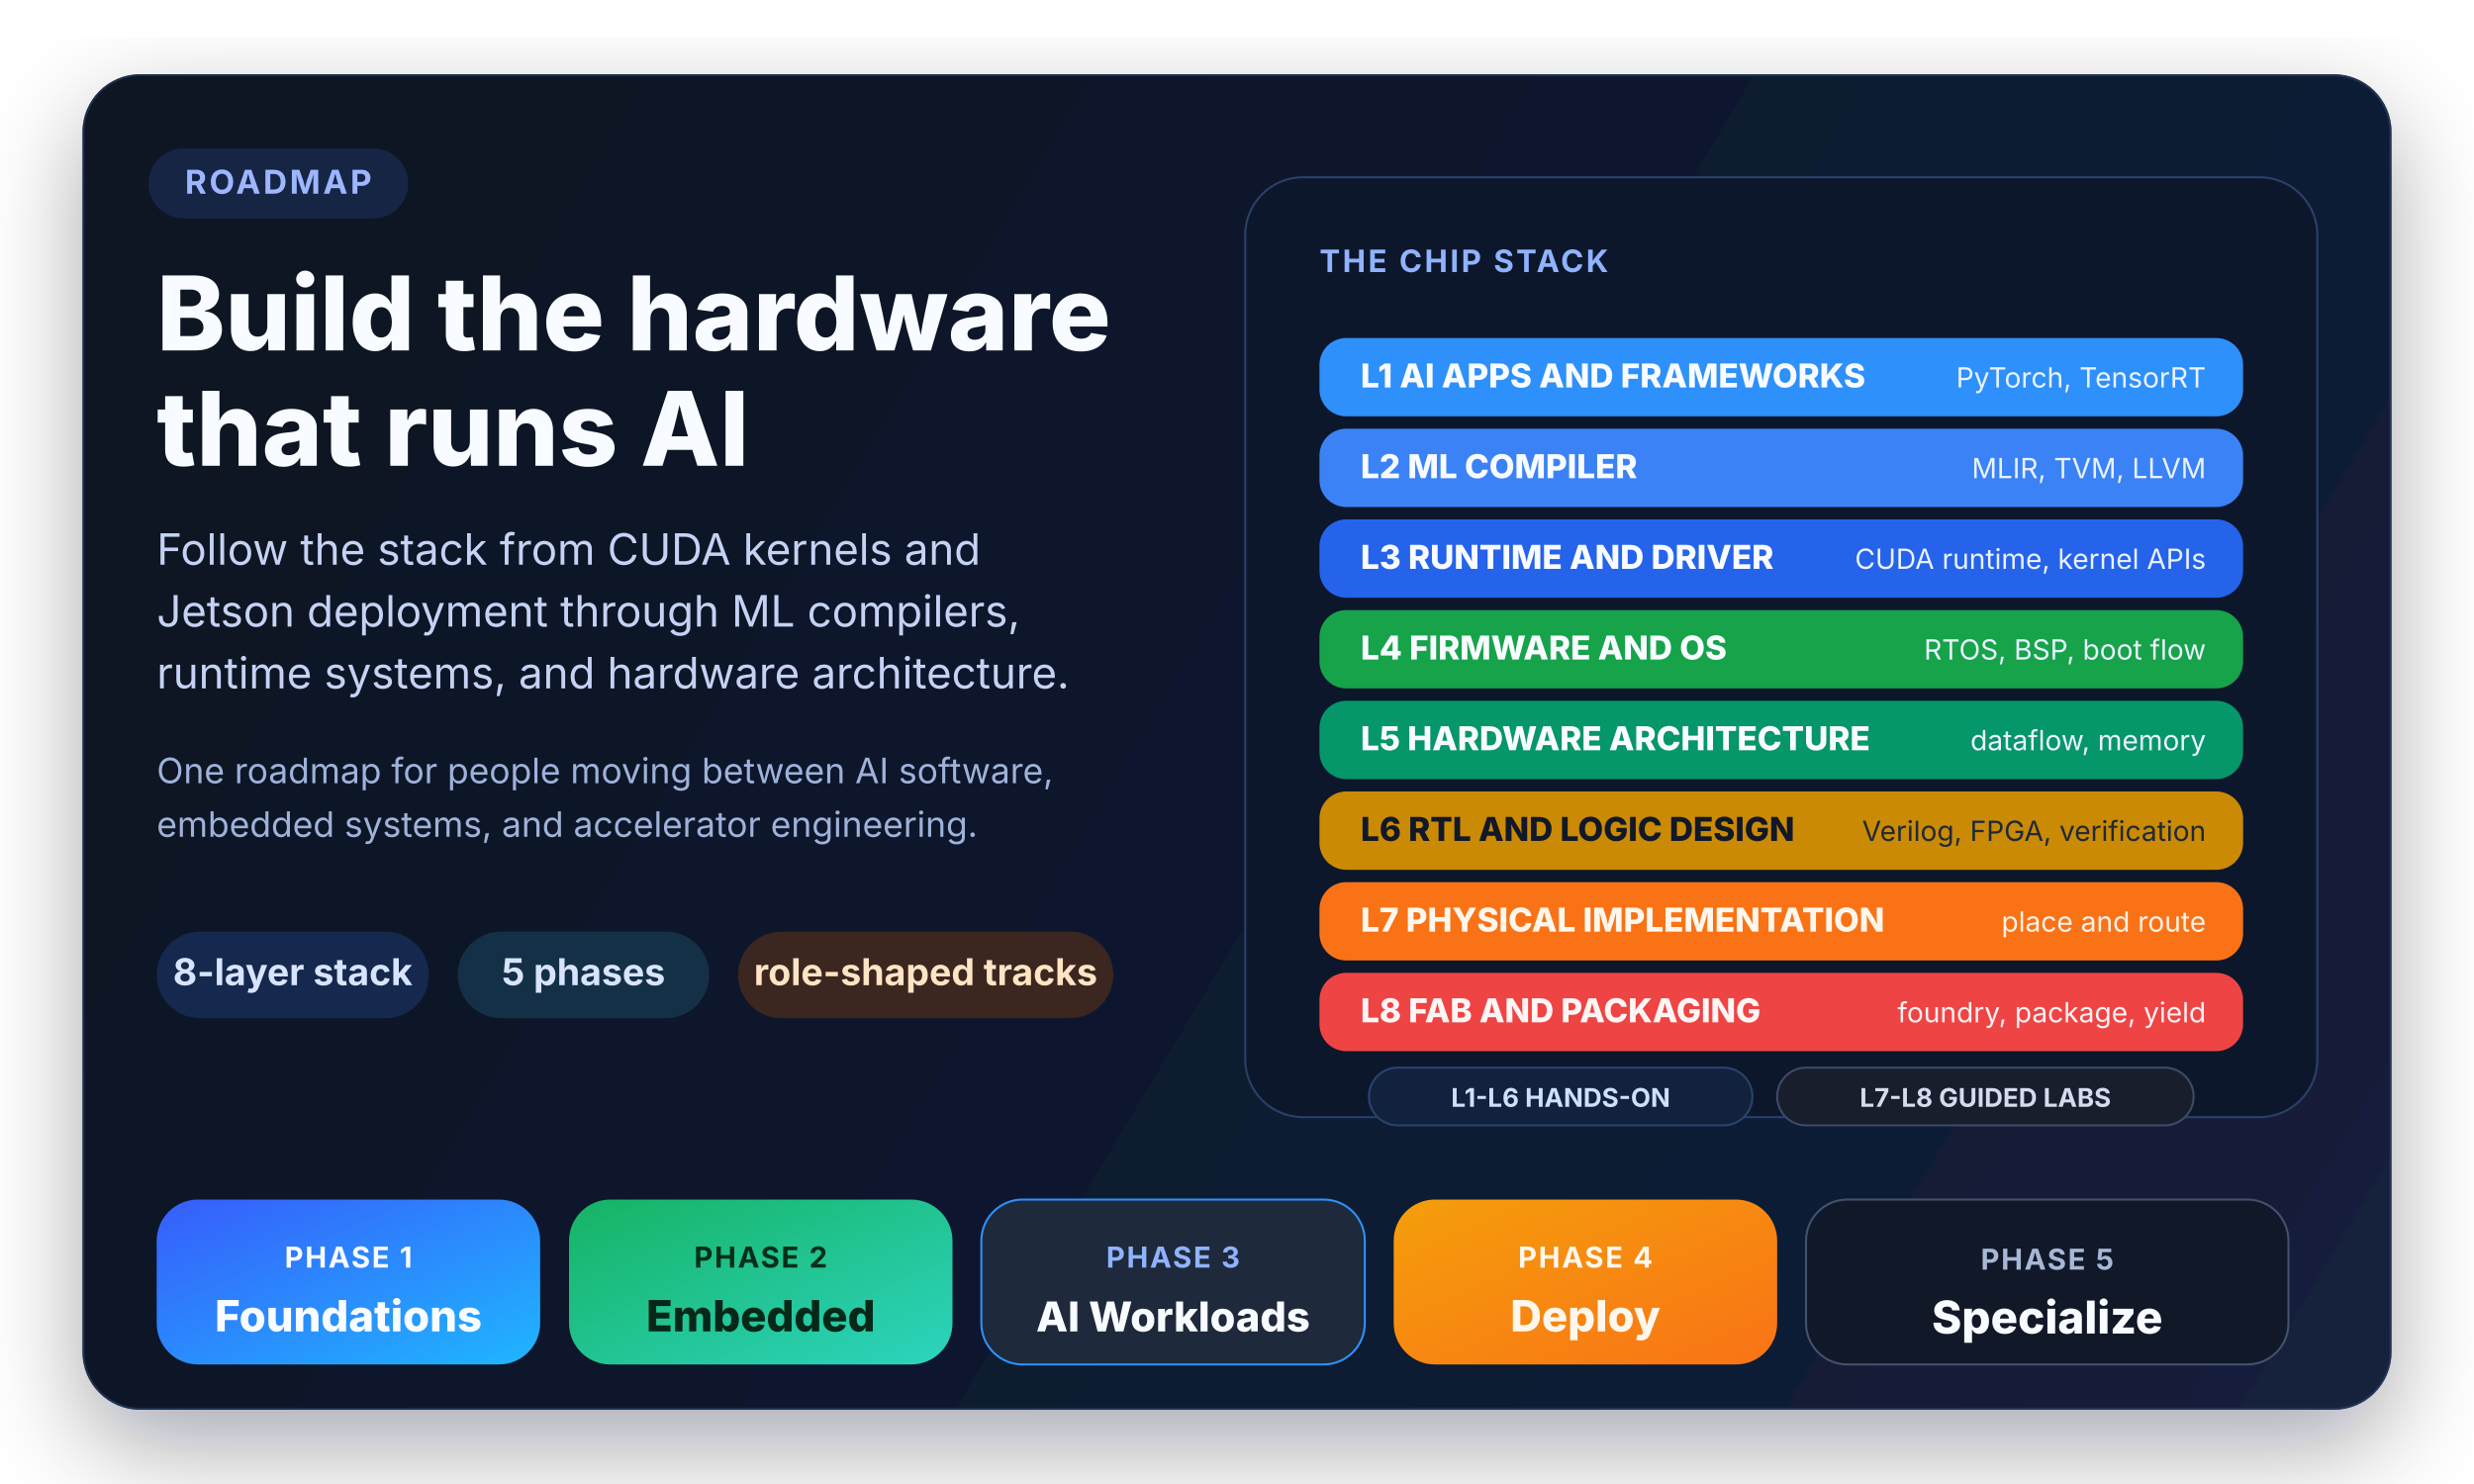
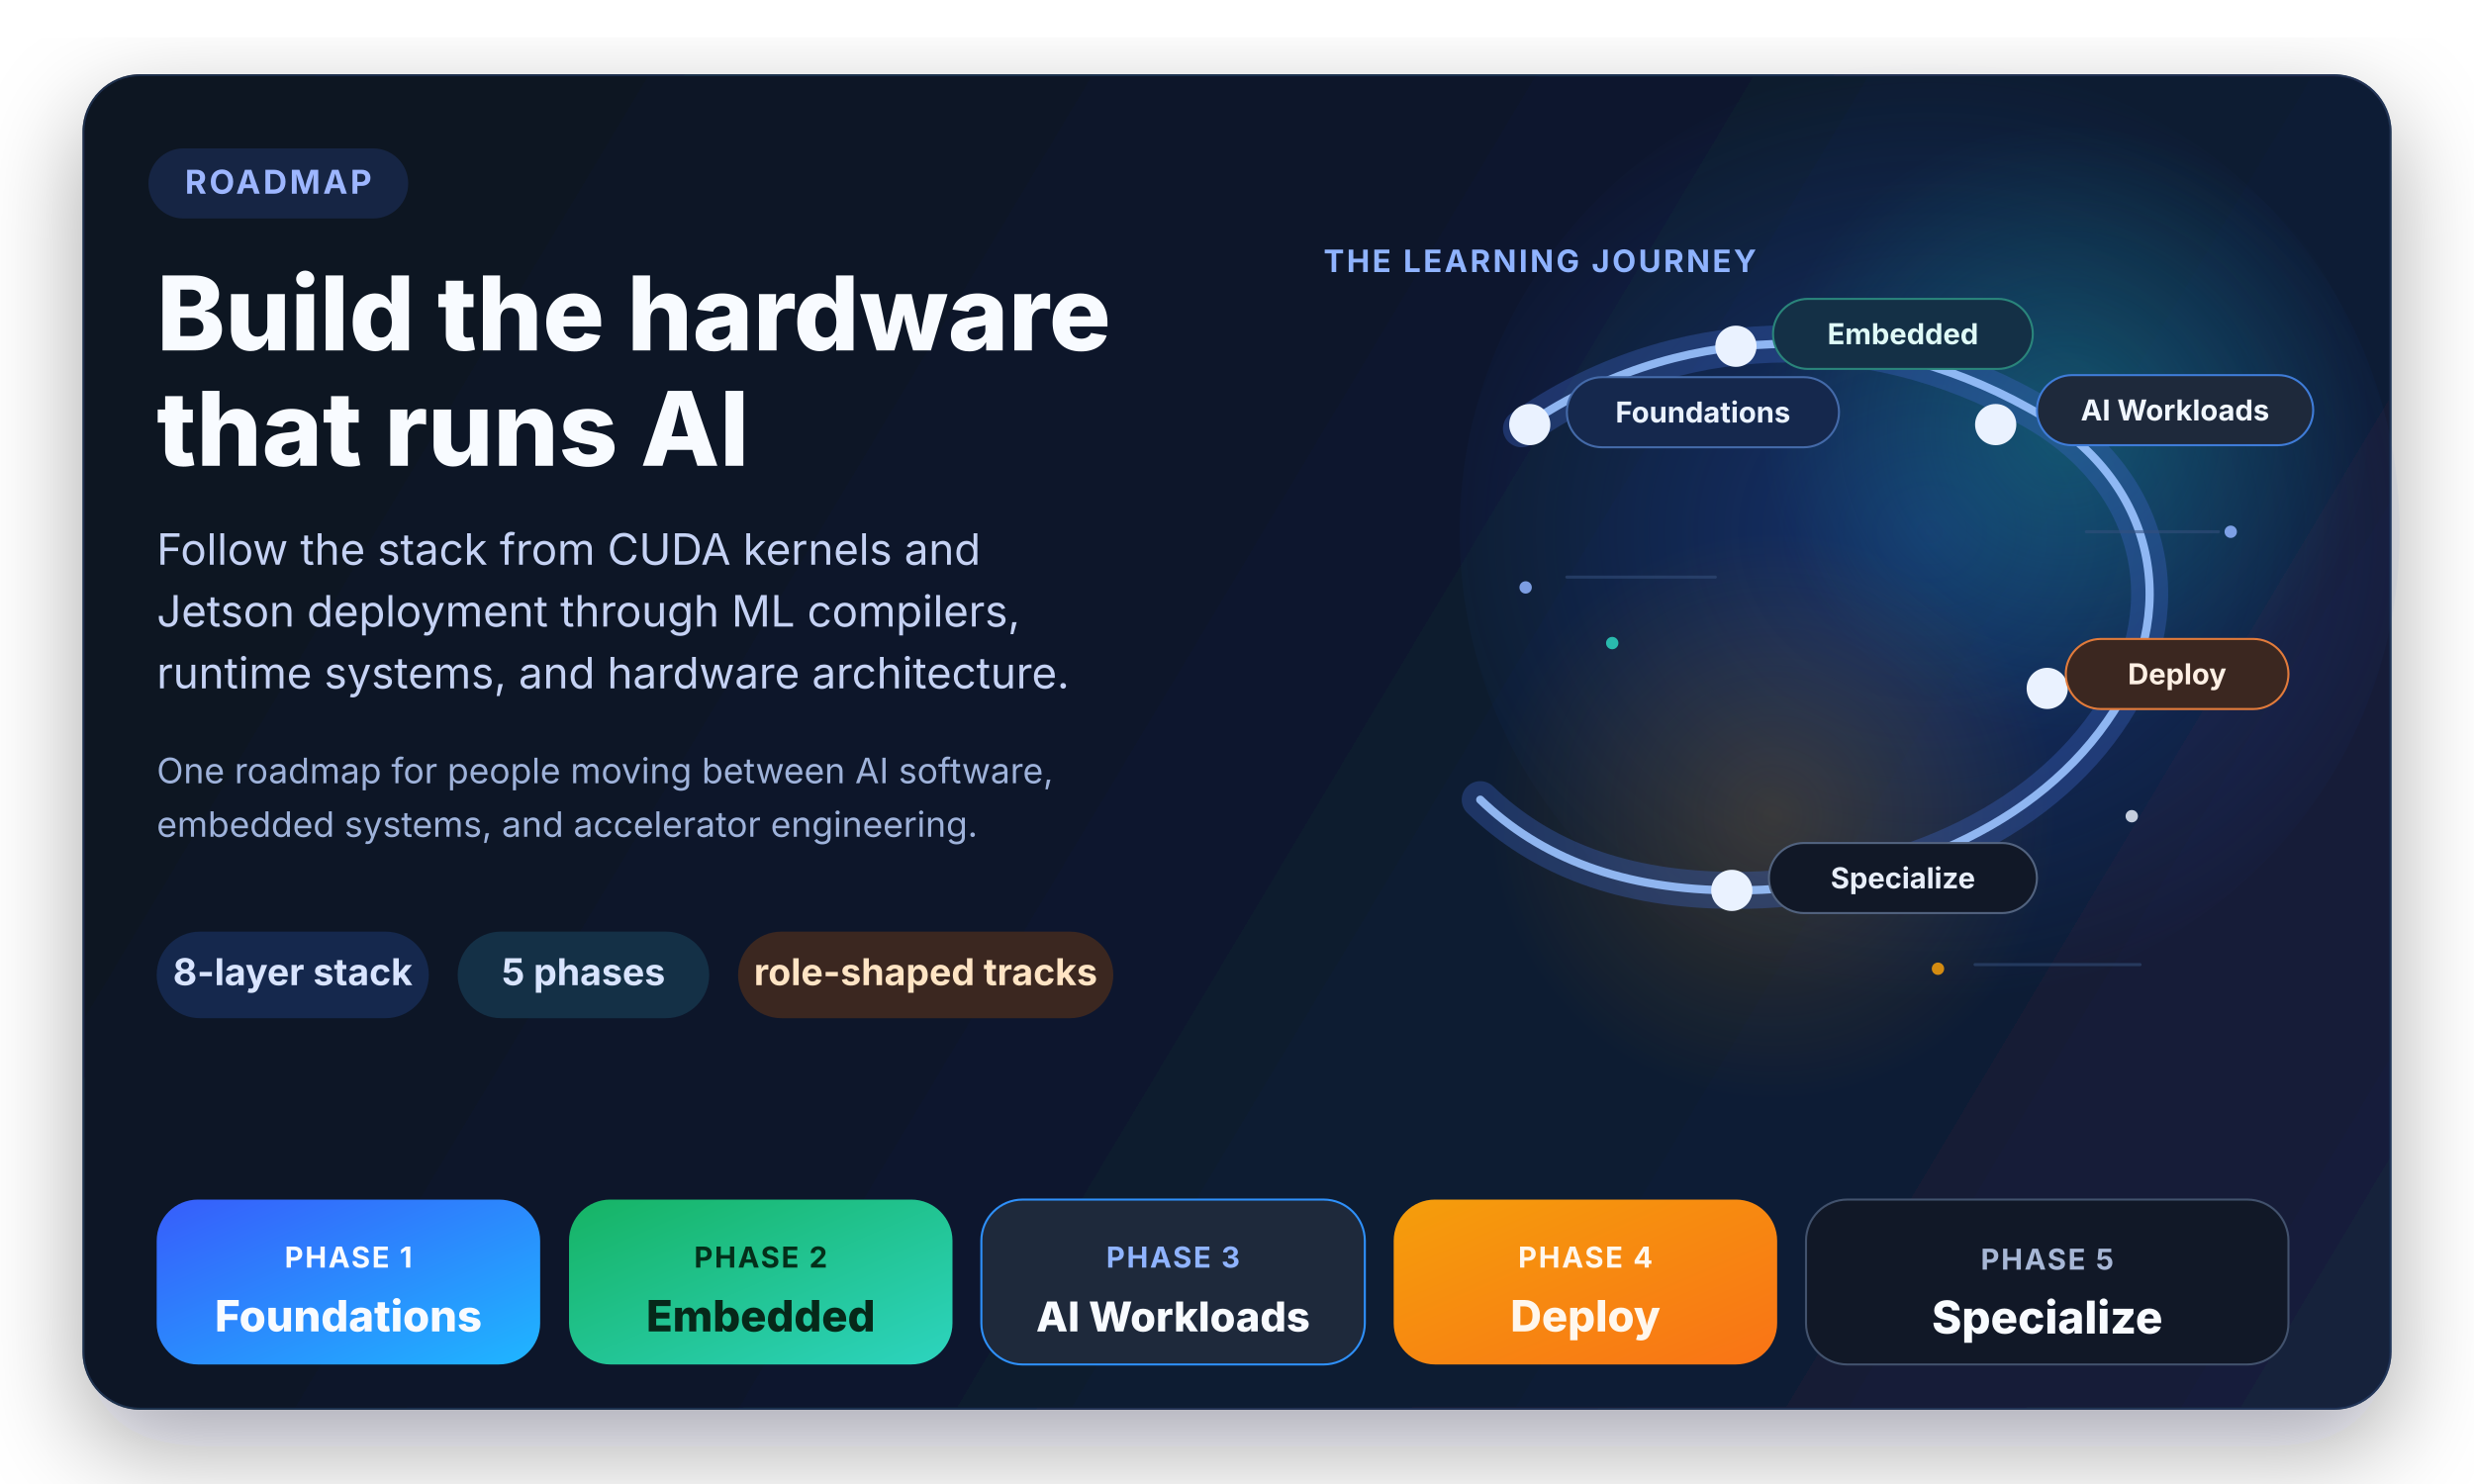
<svg xmlns="http://www.w3.org/2000/svg" width="1200" height="720" viewBox="0 0 1200 720" fill="none">
  <defs>
    <linearGradient id="bg" x1="68" y1="44" x2="1138" y2="684" gradientUnits="userSpaceOnUse">
      <stop stop-color="#0B1220" />
      <stop offset="1" stop-color="#13203B" />
    </linearGradient>
+     <radialGradient id="journeyGlowA" cx="0" cy="0" r="1" gradientUnits="userSpaceOnUse" gradientTransform="translate(936 258) rotate(90) scale(228 258)">
+       <stop stop-color="#214EBC" stop-opacity="0.42" />
+       <stop offset="1" stop-color="#214EBC" stop-opacity="0" />
+     </radialGradient>
+     <radialGradient id="journeyGlowB" cx="0" cy="0" r="1" gradientUnits="userSpaceOnUse" gradientTransform="translate(1002 208) rotate(90) scale(148 148)">
+       <stop stop-color="#14B8A6" stop-opacity="0.30" />
+       <stop offset="1" stop-color="#14B8A6" stop-opacity="0" />
+     </radialGradient>
+     <radialGradient id="journeyGlowC" cx="0" cy="0" r="1" gradientUnits="userSpaceOnUse" gradientTransform="translate(860 396) rotate(90) scale(138 138)">
+       <stop stop-color="#F59E0B" stop-opacity="0.18" />
+       <stop offset="1" stop-color="#F59E0B" stop-opacity="0" />
+     </radialGradient>
    <linearGradient id="phaseA" x1="0" y1="0" x2="1" y2="1">
      <stop stop-color="#375DFB" />
      <stop offset="1" stop-color="#1FB6FF" />
    </linearGradient>
    <linearGradient id="phaseB" x1="0" y1="0" x2="1" y2="1">
      <stop stop-color="#16B364" />
      <stop offset="1" stop-color="#2DD4BF" />
    </linearGradient>
    <linearGradient id="phaseC" x1="0" y1="0" x2="1" y2="1">
      <stop stop-color="#F59E0B" />
      <stop offset="1" stop-color="#F97316" />
    </linearGradient>
    <filter id="shadow" x="0" y="0" width="1200" height="720" filterUnits="userSpaceOnUse" color-interpolation-filters="sRGB">
      <feDropShadow dx="0" dy="18" stdDeviation="24" flood-color="#020817" flood-opacity="0.34" />
    </filter>
  </defs>
  <g filter="url(#shadow)">
    <rect x="40" y="36" width="1120" height="648" rx="28" fill="url(#bg)" />
    <rect x="40.5" y="36.5" width="1119" height="647" rx="27.5" stroke="#35507D" stroke-opacity="0.45" />
  </g>
  <rect x="72" y="72" width="126" height="34" rx="17" fill="#162544" />
  <text x="135" y="94" text-anchor="middle" fill="#9DB6FF" font-family="Inter, Arial, sans-serif" font-size="16" font-weight="700" letter-spacing="0.08em">ROADMAP</text>
  <text x="76" y="170" fill="#F8FBFF" font-family="Inter, Arial, sans-serif" font-size="50" font-weight="800">Build the hardware</text>
  <text x="76" y="226" fill="#F8FBFF" font-family="Inter, Arial, sans-serif" font-size="50" font-weight="800">that runs AI</text>
  <text x="76" y="274" fill="#C5D2F4" font-family="Inter, Arial, sans-serif" font-size="21">Follow the stack from CUDA kernels and</text>
  <text x="76" y="304" fill="#C5D2F4" font-family="Inter, Arial, sans-serif" font-size="21">Jetson deployment through ML compilers,</text>
  <text x="76" y="334" fill="#C5D2F4" font-family="Inter, Arial, sans-serif" font-size="21">runtime systems, and hardware architecture.</text>
  <text x="76" y="380" fill="#9EB2DA" font-family="Inter, Arial, sans-serif" font-size="17">One roadmap for people moving between AI software,</text>
  <text x="76" y="406" fill="#9EB2DA" font-family="Inter, Arial, sans-serif" font-size="17">embedded systems, and accelerator engineering.</text>
  <rect x="76" y="452" width="132" height="42" rx="21" fill="#15284D" />
  <text x="142" y="478" text-anchor="middle" fill="#D8E4FF" font-family="Inter, Arial, sans-serif" font-size="18" font-weight="700">8-layer stack</text>
  <rect x="222" y="452" width="122" height="42" rx="21" fill="#143046" />
  <text x="283" y="478" text-anchor="middle" fill="#D8E4FF" font-family="Inter, Arial, sans-serif" font-size="18" font-weight="700">5 phases</text>
  <rect x="358" y="452" width="182" height="42" rx="21" fill="#3B2720" />
  <text x="449" y="478" text-anchor="middle" fill="#FFE4C4" font-family="Inter, Arial, sans-serif" font-size="18" font-weight="700">role-shaped tracks</text>
-   <rect x="604" y="86" width="520" height="456" rx="28" fill="#0D172B" stroke="#2A406A" />
-   <text x="640" y="132" fill="#8FB3FF" font-family="Inter, Arial, sans-serif" font-size="15" font-weight="700" letter-spacing="0.08em">THE CHIP STACK</text>
-   <rect x="640" y="164" width="448" height="38" rx="13" fill="#2E90FA" />
-   <text x="660" y="188" fill="#F8FBFF" font-family="Inter, Arial, sans-serif" font-size="16" font-weight="800">L1  AI APPS AND FRAMEWORKS</text>
-   <text x="1070" y="188" text-anchor="end" fill="#EAF2FF" font-family="Inter, Arial, sans-serif" font-size="13.5">PyTorch, TensorRT</text>
-   <rect x="640" y="208" width="448" height="38" rx="13" fill="#3B82F6" />
-   <text x="660" y="232" fill="#F8FBFF" font-family="Inter, Arial, sans-serif" font-size="16" font-weight="800">L2  ML COMPILER</text>
-   <text x="1070" y="232" text-anchor="end" fill="#EAF2FF" font-family="Inter, Arial, sans-serif" font-size="13.5">MLIR, TVM, LLVM</text>
-   <rect x="640" y="252" width="448" height="38" rx="13" fill="#2563EB" />
-   <text x="660" y="276" fill="#F8FBFF" font-family="Inter, Arial, sans-serif" font-size="16" font-weight="800">L3  RUNTIME AND DRIVER</text>
-   <text x="1070" y="276" text-anchor="end" fill="#EAF2FF" font-family="Inter, Arial, sans-serif" font-size="13.5">CUDA runtime, kernel APIs</text>
-   <rect x="640" y="296" width="448" height="38" rx="13" fill="#16A34A" />
-   <text x="660" y="320" fill="#F8FBFF" font-family="Inter, Arial, sans-serif" font-size="16" font-weight="800">L4  FIRMWARE AND OS</text>
-   <text x="1070" y="320" text-anchor="end" fill="#EAF2FF" font-family="Inter, Arial, sans-serif" font-size="13.5">RTOS, BSP, boot flow</text>
-   <rect x="640" y="340" width="448" height="38" rx="13" fill="#059669" />
-   <text x="660" y="364" fill="#F8FBFF" font-family="Inter, Arial, sans-serif" font-size="16" font-weight="800">L5  HARDWARE ARCHITECTURE</text>
-   <text x="1070" y="364" text-anchor="end" fill="#EAF2FF" font-family="Inter, Arial, sans-serif" font-size="13.5">dataflow, memory</text>
-   <rect x="640" y="384" width="448" height="38" rx="13" fill="#CA8A04" />
-   <text x="660" y="408" fill="#111827" font-family="Inter, Arial, sans-serif" font-size="16" font-weight="800">L6  RTL AND LOGIC DESIGN</text>
-   <text x="1070" y="408" text-anchor="end" fill="#1F2937" font-family="Inter, Arial, sans-serif" font-size="13.5">Verilog, FPGA, verification</text>
-   <rect x="640" y="428" width="448" height="38" rx="13" fill="#F97316" />
-   <text x="660" y="452" fill="#FFF7ED" font-family="Inter, Arial, sans-serif" font-size="16" font-weight="800">L7  PHYSICAL IMPLEMENTATION</text>
-   <text x="1070" y="452" text-anchor="end" fill="#FFF1E8" font-family="Inter, Arial, sans-serif" font-size="13.5">place and route</text>
-   <rect x="640" y="472" width="448" height="38" rx="13" fill="#EF4444" />
-   <text x="660" y="496" fill="#FFF5F5" font-family="Inter, Arial, sans-serif" font-size="16" font-weight="800">L8  FAB AND PACKAGING</text>
-   <text x="1070" y="496" text-anchor="end" fill="#FFF1F2" font-family="Inter, Arial, sans-serif" font-size="13.5">foundry, package, yield</text>
-   <rect x="664" y="518" width="186" height="28" rx="14" fill="#12213C" stroke="#28436F" />
-   <text x="757" y="537" text-anchor="middle" fill="#CFE0FF" font-family="Inter, Arial, sans-serif" font-size="12.5" font-weight="700">L1-L6 HANDS-ON</text>
-   <rect x="862" y="518" width="202" height="28" rx="14" fill="#181E2C" stroke="#3E4A66" />
-   <text x="963" y="537" text-anchor="middle" fill="#D5DCEE" font-family="Inter, Arial, sans-serif" font-size="12.5" font-weight="700">L7-L8 GUIDED LABS</text>
+   <g>
+     <circle cx="936" cy="258" r="228" fill="url(#journeyGlowA)" />
+     <circle cx="1002" cy="208" r="148" fill="url(#journeyGlowB)" />
+     <circle cx="860" cy="396" r="138" fill="url(#journeyGlowC)" />
+     <text x="642" y="132" fill="#8FB3FF" font-family="Inter, Arial, sans-serif" font-size="15" font-weight="700" letter-spacing="0.08em">THE LEARNING JOURNEY</text>
+     <path d="M738 208C812 156 905 154 984 198C1048 233 1058 299 1022 350C983 406 909 432 842 432C787 432 747 416 718 388" stroke="#3E69C8" stroke-opacity="0.34" stroke-width="18" stroke-linecap="round" />
+     <path d="M738 208C812 156 905 154 984 198C1048 233 1058 299 1022 350C983 406 909 432 842 432C787 432 747 416 718 388" stroke="#9BC3FF" stroke-opacity="0.9" stroke-width="4" stroke-linecap="round" />
+     <circle cx="742" cy="206" r="10" fill="#EAF2FF" />
+     <circle cx="842" cy="168" r="10" fill="#EAF2FF" />
+     <circle cx="968" cy="206" r="10" fill="#EAF2FF" />
+     <circle cx="993" cy="334" r="10" fill="#EAF2FF" />
+     <circle cx="840" cy="432" r="10" fill="#EAF2FF" />
+     <g>
+       <rect x="760" y="183" width="132" height="34" rx="17" fill="#15284D" stroke="#446AA9" />
+       <text x="826" y="205" text-anchor="middle" fill="#EAF2FF" font-family="Inter, Arial, sans-serif" font-size="14" font-weight="700">Foundations</text>
+     </g>
+     <g>
+       <rect x="860" y="145" width="126" height="34" rx="17" fill="#143046" stroke="#2A857B" />
+       <text x="923" y="167" text-anchor="middle" fill="#DFFAF7" font-family="Inter, Arial, sans-serif" font-size="14" font-weight="700">Embedded</text>
+     </g>
+     <g>
+       <rect x="988" y="182" width="134" height="34" rx="17" fill="#1E293B" stroke="#3F7CD8" />
+       <text x="1055" y="204" text-anchor="middle" fill="#F1F7FF" font-family="Inter, Arial, sans-serif" font-size="14" font-weight="700">AI Workloads</text>
+     </g>
+     <g>
+       <rect x="1002" y="310" width="108" height="34" rx="17" fill="#3B2720" stroke="#E27B3B" />
+       <text x="1056" y="332" text-anchor="middle" fill="#FFF0E4" font-family="Inter, Arial, sans-serif" font-size="14" font-weight="700">Deploy</text>
+     </g>
+     <g>
+       <rect x="858" y="409" width="130" height="34" rx="17" fill="#111827" stroke="#52637F" />
+       <text x="923" y="431" text-anchor="middle" fill="#E8EEF9" font-family="Inter, Arial, sans-serif" font-size="14" font-weight="700">Specialize</text>
+     </g>
+     <g opacity="0.85">
+       <circle cx="740" cy="285" r="3" fill="#8FB3FF" />
+       <circle cx="782" cy="312" r="3" fill="#2DD4BF" />
+       <circle cx="1082" cy="258" r="3" fill="#8FB3FF" />
+       <circle cx="940" cy="470" r="3" fill="#F59E0B" />
+       <circle cx="1034" cy="396" r="3" fill="#E5ECF9" />
+       <path d="M760 280H832" stroke="#35507D" stroke-opacity="0.65" stroke-width="1.5" stroke-linecap="round" />
+       <path d="M1012 258H1076" stroke="#35507D" stroke-opacity="0.65" stroke-width="1.5" stroke-linecap="round" />
+       <path d="M958 468H1038" stroke="#35507D" stroke-opacity="0.65" stroke-width="1.5" stroke-linecap="round" />
+     </g>
+   </g>
  <rect x="76" y="582" width="186" height="80" rx="20" fill="url(#phaseA)" />
  <text x="169" y="615" text-anchor="middle" fill="#F8FBFF" font-family="Inter, Arial, sans-serif" font-size="14" font-weight="700" letter-spacing="0.06em">PHASE 1</text>
  <text x="169" y="646" text-anchor="middle" fill="#F8FBFF" font-family="Inter, Arial, sans-serif" font-size="21" font-weight="800">Foundations</text>
  <rect x="276" y="582" width="186" height="80" rx="20" fill="url(#phaseB)" />
  <text x="369" y="615" text-anchor="middle" fill="#042F1A" font-family="Inter, Arial, sans-serif" font-size="14" font-weight="700" letter-spacing="0.06em">PHASE 2</text>
  <text x="369" y="646" text-anchor="middle" fill="#062819" font-family="Inter, Arial, sans-serif" font-size="21" font-weight="800">Embedded</text>
  <rect x="476" y="582" width="186" height="80" rx="20" fill="#1E293B" stroke="#2E90FA" />
  <text x="569" y="615" text-anchor="middle" fill="#8FB3FF" font-family="Inter, Arial, sans-serif" font-size="14" font-weight="700" letter-spacing="0.06em">PHASE 3</text>
  <text x="569" y="646" text-anchor="middle" fill="#F8FBFF" font-family="Inter, Arial, sans-serif" font-size="20" font-weight="800">AI Workloads</text>
  <rect x="676" y="582" width="186" height="80" rx="20" fill="url(#phaseC)" />
  <text x="769" y="615" text-anchor="middle" fill="#FFF7ED" font-family="Inter, Arial, sans-serif" font-size="14" font-weight="700" letter-spacing="0.06em">PHASE 4</text>
  <text x="769" y="646" text-anchor="middle" fill="#FFF7ED" font-family="Inter, Arial, sans-serif" font-size="21" font-weight="800">Deploy</text>
  <rect x="876" y="582" width="234" height="80" rx="20" fill="#111827" stroke="#42526D" />
  <text x="993" y="616" text-anchor="middle" fill="#A7B7D6" font-family="Inter, Arial, sans-serif" font-size="14" font-weight="700" letter-spacing="0.06em">PHASE 5</text>
  <text x="993" y="647" text-anchor="middle" fill="#F8FBFF" font-family="Inter, Arial, sans-serif" font-size="22" font-weight="800">Specialize</text>
</svg>
